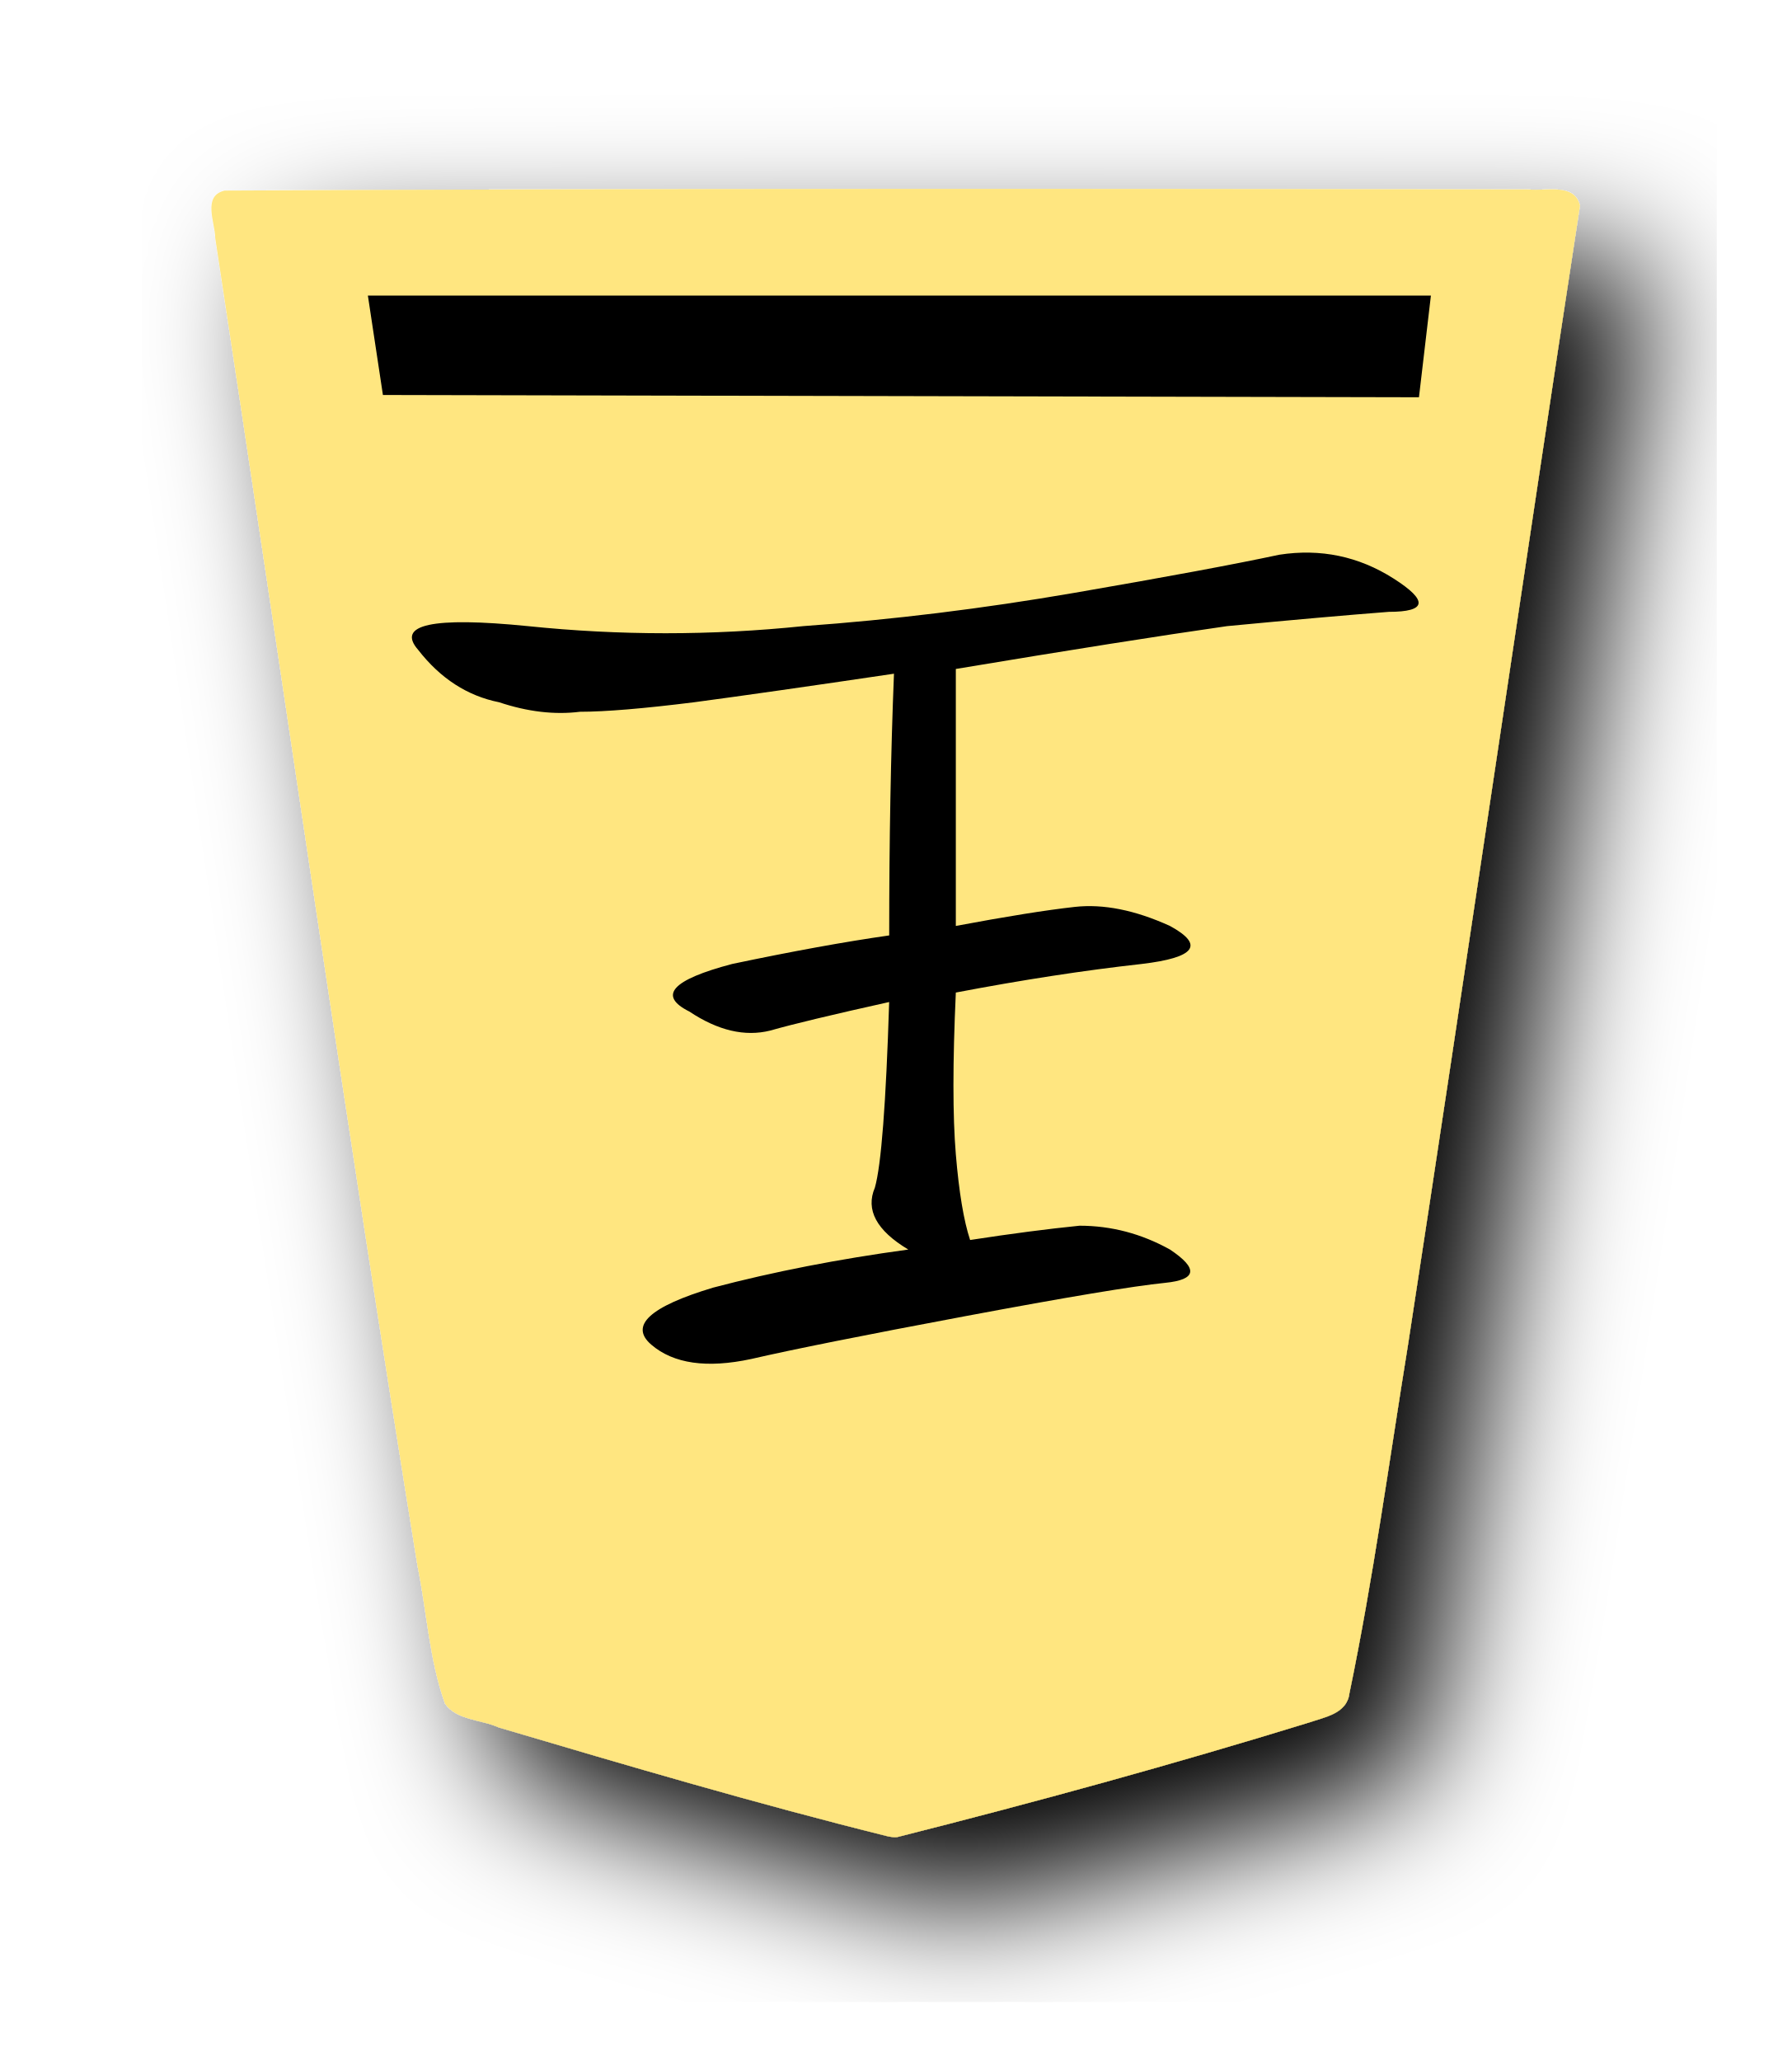
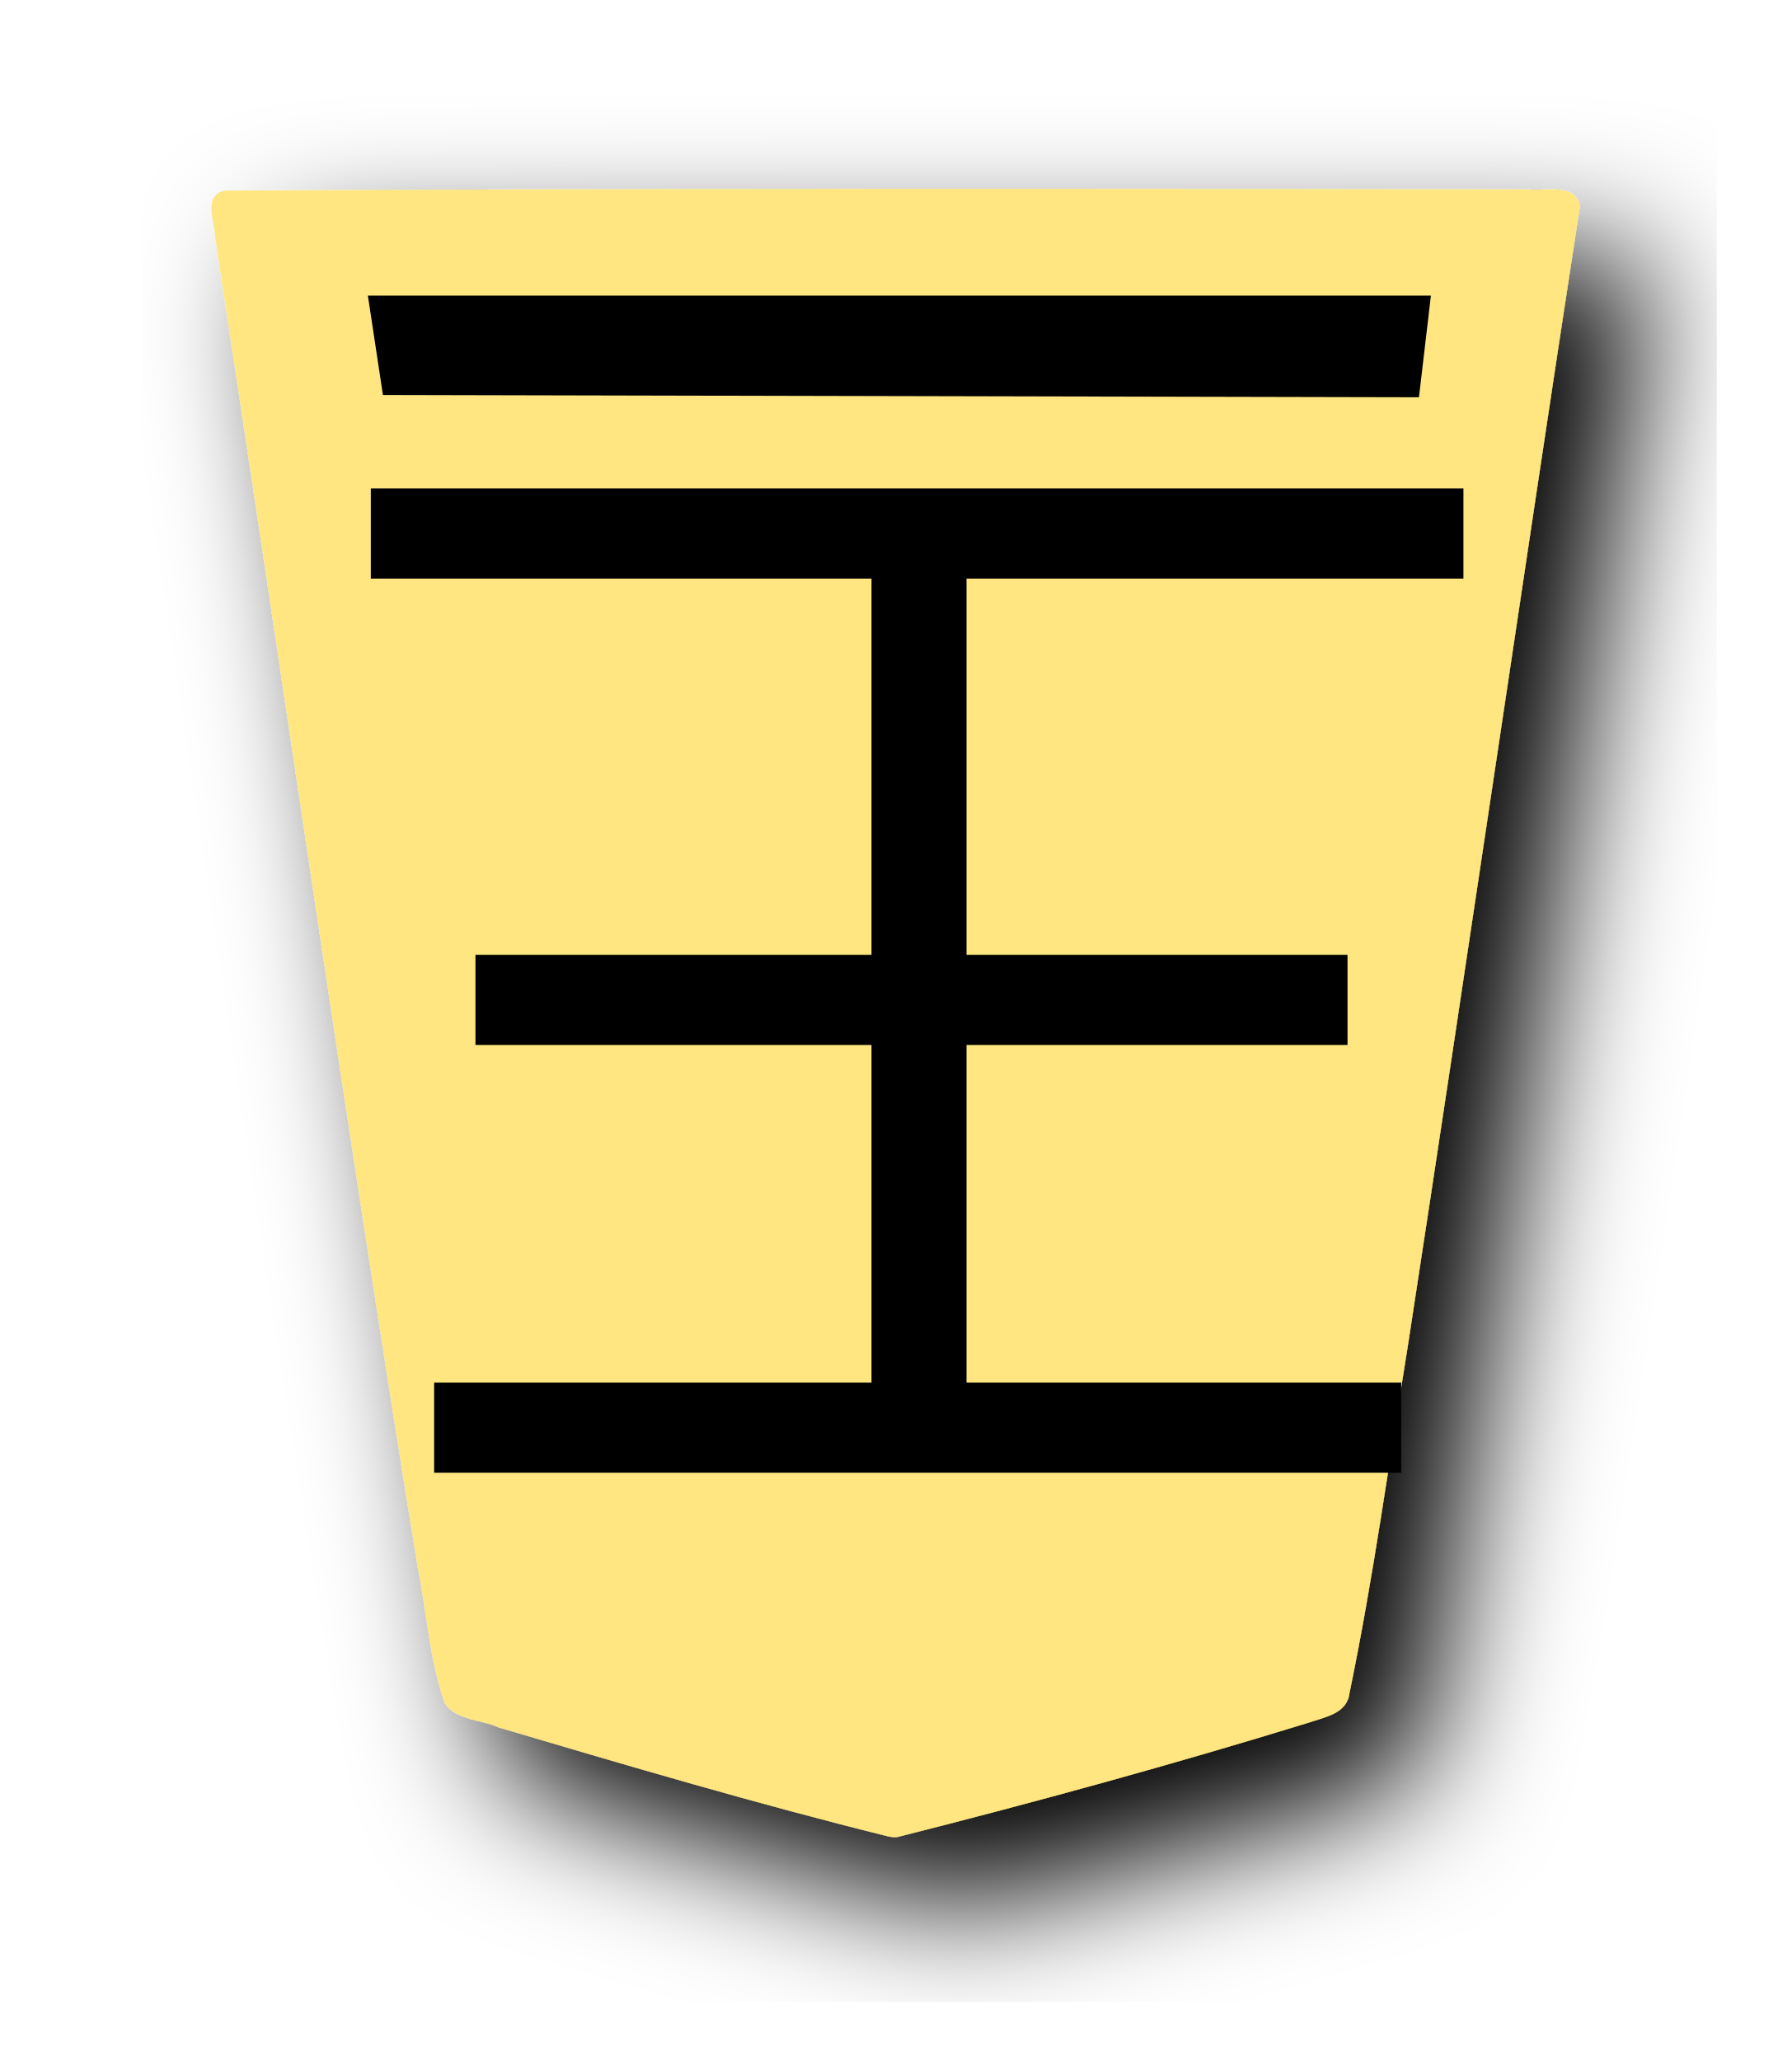
<svg xmlns="http://www.w3.org/2000/svg" width="52.157" height="60" version="1.1" id="svg1717">
  <defs id="defs1721">
    <filter style="color-interpolation-filters:sRGB" id="filter1552">
      <feFlood flood-opacity="0.498" flood-color="rgb(0,0,0)" result="flood" id="feFlood1542" />
      <feComposite in="flood" in2="SourceGraphic" operator="in" result="composite1" id="feComposite1544" />
      <feGaussianBlur in="composite1" stdDeviation="2.5" result="blur" id="feGaussianBlur1546" />
      <feOffset dx="4.57967e-15" dy="4.41314e-15" result="offset" id="feOffset1548" />
      <feComposite in="SourceGraphic" in2="offset" operator="over" result="composite2" id="feComposite1550" />
    </filter>
    <filter style="color-interpolation-filters:sRGB" id="filter1540">
      <feFlood flood-opacity="0.498" flood-color="rgb(0,0,0)" result="flood" id="feFlood1530" />
      <feComposite in="flood" in2="SourceGraphic" operator="in" result="composite1" id="feComposite1532" />
      <feGaussianBlur in="composite1" stdDeviation="2.5" result="blur" id="feGaussianBlur1534" />
      <feOffset dx="4.57967e-15" dy="4.41314e-15" result="offset" id="feOffset1536" />
      <feComposite in="SourceGraphic" in2="offset" operator="over" result="composite2" id="feComposite1538" />
    </filter>
    <filter id="drop-shadow-9">
      <feGaussianBlur in="SourceAlpha" result="blur" stdDeviation="2" id="feGaussianBlur5056" />
      <feOffset result="offsetBlur" dx="2" dy="2" id="feOffset5058" />
      <feBlend in="SourceGraphic" in2="offsetBlur" mode="normal" id="feBlend5060" />
    </filter>
    <filter id="drop-shadow-2">
      <feGaussianBlur in="SourceAlpha" result="blur" stdDeviation="2" id="feGaussianBlur6807" />
      <feOffset result="offsetBlur" dx="2" dy="2" id="feOffset6809" />
      <feBlend in="SourceGraphic" in2="offsetBlur" mode="normal" id="feBlend6811" />
    </filter>
  </defs>
  <filter id="drop-shadow">
    <feGaussianBlur in="SourceAlpha" result="blur" stdDeviation="2" id="feGaussianBlur1692" />
    <feOffset result="offsetBlur" dx="2" dy="2" id="feOffset1694" />
    <feBlend in="SourceGraphic" in2="offsetBlur" mode="normal" id="feBlend1696" />
  </filter>
  <g style="display:inline;fill:#ffe680" id="g9324" transform="translate(-16.62321,-152.3306)">
    <g style="fill:#ffe680;fill-opacity:1;filter:url(#drop-shadow-2)" transform="matrix(0.9818505,0,0,0.9818505,-83.37827,128.6032)" id="g7758">
      <g style="fill:#ffe680;fill-opacity:1" transform="rotate(180,45.5785,23.8125)" id="g7756">
        <path style="fill:#ffe680;fill-opacity:1" d="m -37.299,-31.01 c -4.096,1.034 -8.171,2.152 -12.208,3.395 -0.467,0.163 -1.13,0.263 -1.201,0.865 -0.709,3.416 -1.178,6.885 -1.737,10.331 -1.73,11.255 -3.378,22.528 -5.1,33.78 0.155,0.682 1.013,0.424 1.51,0.48 12.894,0.025 25.788,0.03 38.68,-0.033 0.672,-0.156 0.28,-0.952 0.279,-1.409 -2.011,-13.12 -3.876,-26.263 -5.998,-39.366 -0.277,-1.356 -0.348,-2.782 -0.816,-4.087 -0.347,-0.497 -1.073,-0.468 -1.588,-0.704 -3.832,-1.137 -7.673,-2.267 -11.55,-3.231 -0.09,-0.017 -0.18,-0.032 -0.271,-0.021 z" id="path7754" />
      </g>
    </g>
    <g id="g9315" style="fill:#ffe680">
      <text transform="scale(1.054293,-0.9485034)" xml:space="preserve" style="font-style:normal;font-variant:normal;font-weight:normal;font-stretch:normal;font-size:29.072px;line-height:1.25;font-family:PMingLiU;-inkscape-font-specification:PMingLiU;letter-spacing:0px;word-spacing:0px;display:inline;fill:#ffe680;fill-opacity:1;stroke:none;stroke-width:4.345;stroke-miterlimit:4;stroke-dasharray:none" x="25.962" y="-182.123" id="text9243">
        <tspan id="tspan9241" x="25.962" y="-182.123" style="font-style:normal;font-variant:normal;font-weight:normal;font-stretch:normal;font-family:MingLiU_HKSCS-ExtB;-inkscape-font-specification:MingLiU_HKSCS-ExtB;fill:#ffe680;stroke-width:4.345;stroke-miterlimit:4;stroke-dasharray:none">王</tspan>
      </text>
      <path id="path9245" d="m 25.224,163.115 34.939,0.139 0.459,-3.188 -35.842,-0.194 z" style="display:inline;opacity:1;fill:#ffe680;fill-opacity:1;stroke:none;stroke-width:0.447;stroke-linecap:butt;stroke-linejoin:miter;stroke-miterlimit:4;stroke-dasharray:none;stroke-opacity:1;paint-order:normal" />
    </g>
  </g>
-   <g aria-label="王" transform="scale(-1)" style="font-style:normal;font-variant:normal;font-weight:normal;font-stretch:normal;font-size:19.772px;line-height:1.25;font-family:PMingLiU;-inkscape-font-specification:PMingLiU;letter-spacing:0px;word-spacing:0px;display:inline;fill:#000000;fill-opacity:1;stroke:none;stroke-width:2.217;stroke-miterlimit:4;stroke-dasharray:none" id="text10435">
-     <path d="m -26.443,-36.375 q 1.385,0.831 0.97,1.801 -0.277,0.97 -0.416,5.403 2.494,-0.554 3.463,-0.831 1.108,-0.277 2.355,0.554 1.385,0.693 -1.247,1.385 -2.632,0.554 -4.572,0.831 0,4.156 -0.139,7.619 3.74,-0.554 5.818,-0.831 2.217,-0.277 3.325,-0.277 1.108,-0.139 2.355,0.277 1.385,0.277 2.355,1.524 0.97,1.108 -3.186,0.693 -4.017,-0.416 -8.035,0 -3.879,0.277 -7.896,0.97 -4.017,0.693 -5.957,1.108 -1.801,0.277 -3.325,-0.693 -1.524,-0.97 0.139,-0.97 1.801,-0.139 4.71,-0.416 2.909,-0.416 7.896,-1.247 v -7.481 q -2.217,0.416 -3.463,0.554 -1.247,0.139 -2.771,-0.554 -1.524,-0.831 0.831,-1.108 2.494,-0.277 5.403,-0.831 0.139,-3.048 0,-4.71 -0.139,-1.662 -0.416,-2.494 -1.801,0.277 -3.186,0.416 -1.385,0 -2.632,-0.693 -1.247,-0.831 0.139,-0.97 1.385,-0.139 5.818,-0.97 4.433,-0.831 6.234,-1.247 1.939,-0.416 2.909,0.416 0.97,0.831 -1.801,1.662 -2.632,0.693 -5.68,1.108 z" style="font-style:normal;font-variant:normal;font-weight:normal;font-stretch:normal;font-size:35.465px;font-family:KaiTi;-inkscape-font-specification:KaiTi;fill:#000000;stroke-width:2.217;stroke-miterlimit:4;stroke-dasharray:none" id="path5943" />
-   </g>
+   <text id="text10435" y="-15.456" x="-44.452" style="font-style:normal;font-variant:normal;font-weight:normal;font-stretch:normal;font-size:19.772px;line-height:1.25;font-family:PMingLiU;-inkscape-font-specification:PMingLiU;letter-spacing:0px;word-spacing:0px;display:inline;fill:#000000;fill-opacity:1;stroke:none;stroke-width:2.217;stroke-miterlimit:4;stroke-dasharray:none" xml:space="preserve" transform="scale(-1)">
+     <tspan style="font-style:normal;font-variant:normal;font-weight:normal;font-stretch:normal;font-size:35.465px;font-family:KaiTi;-inkscape-font-specification:KaiTi;fill:#000000;stroke-width:2.217;stroke-miterlimit:4;stroke-dasharray:none" y="-15.456" x="-44.452" id="tspan10433">王</tspan>
+   </text>
  <path id="path10437" d="M 11.467,11.13 11.141,8.975 h 30.106 l -0.261,2.22 z" style="display:inline;fill:#000000;stroke:#000000;stroke-width:0.739px;stroke-linecap:butt;stroke-linejoin:miter;stroke-opacity:1" />
</svg>
